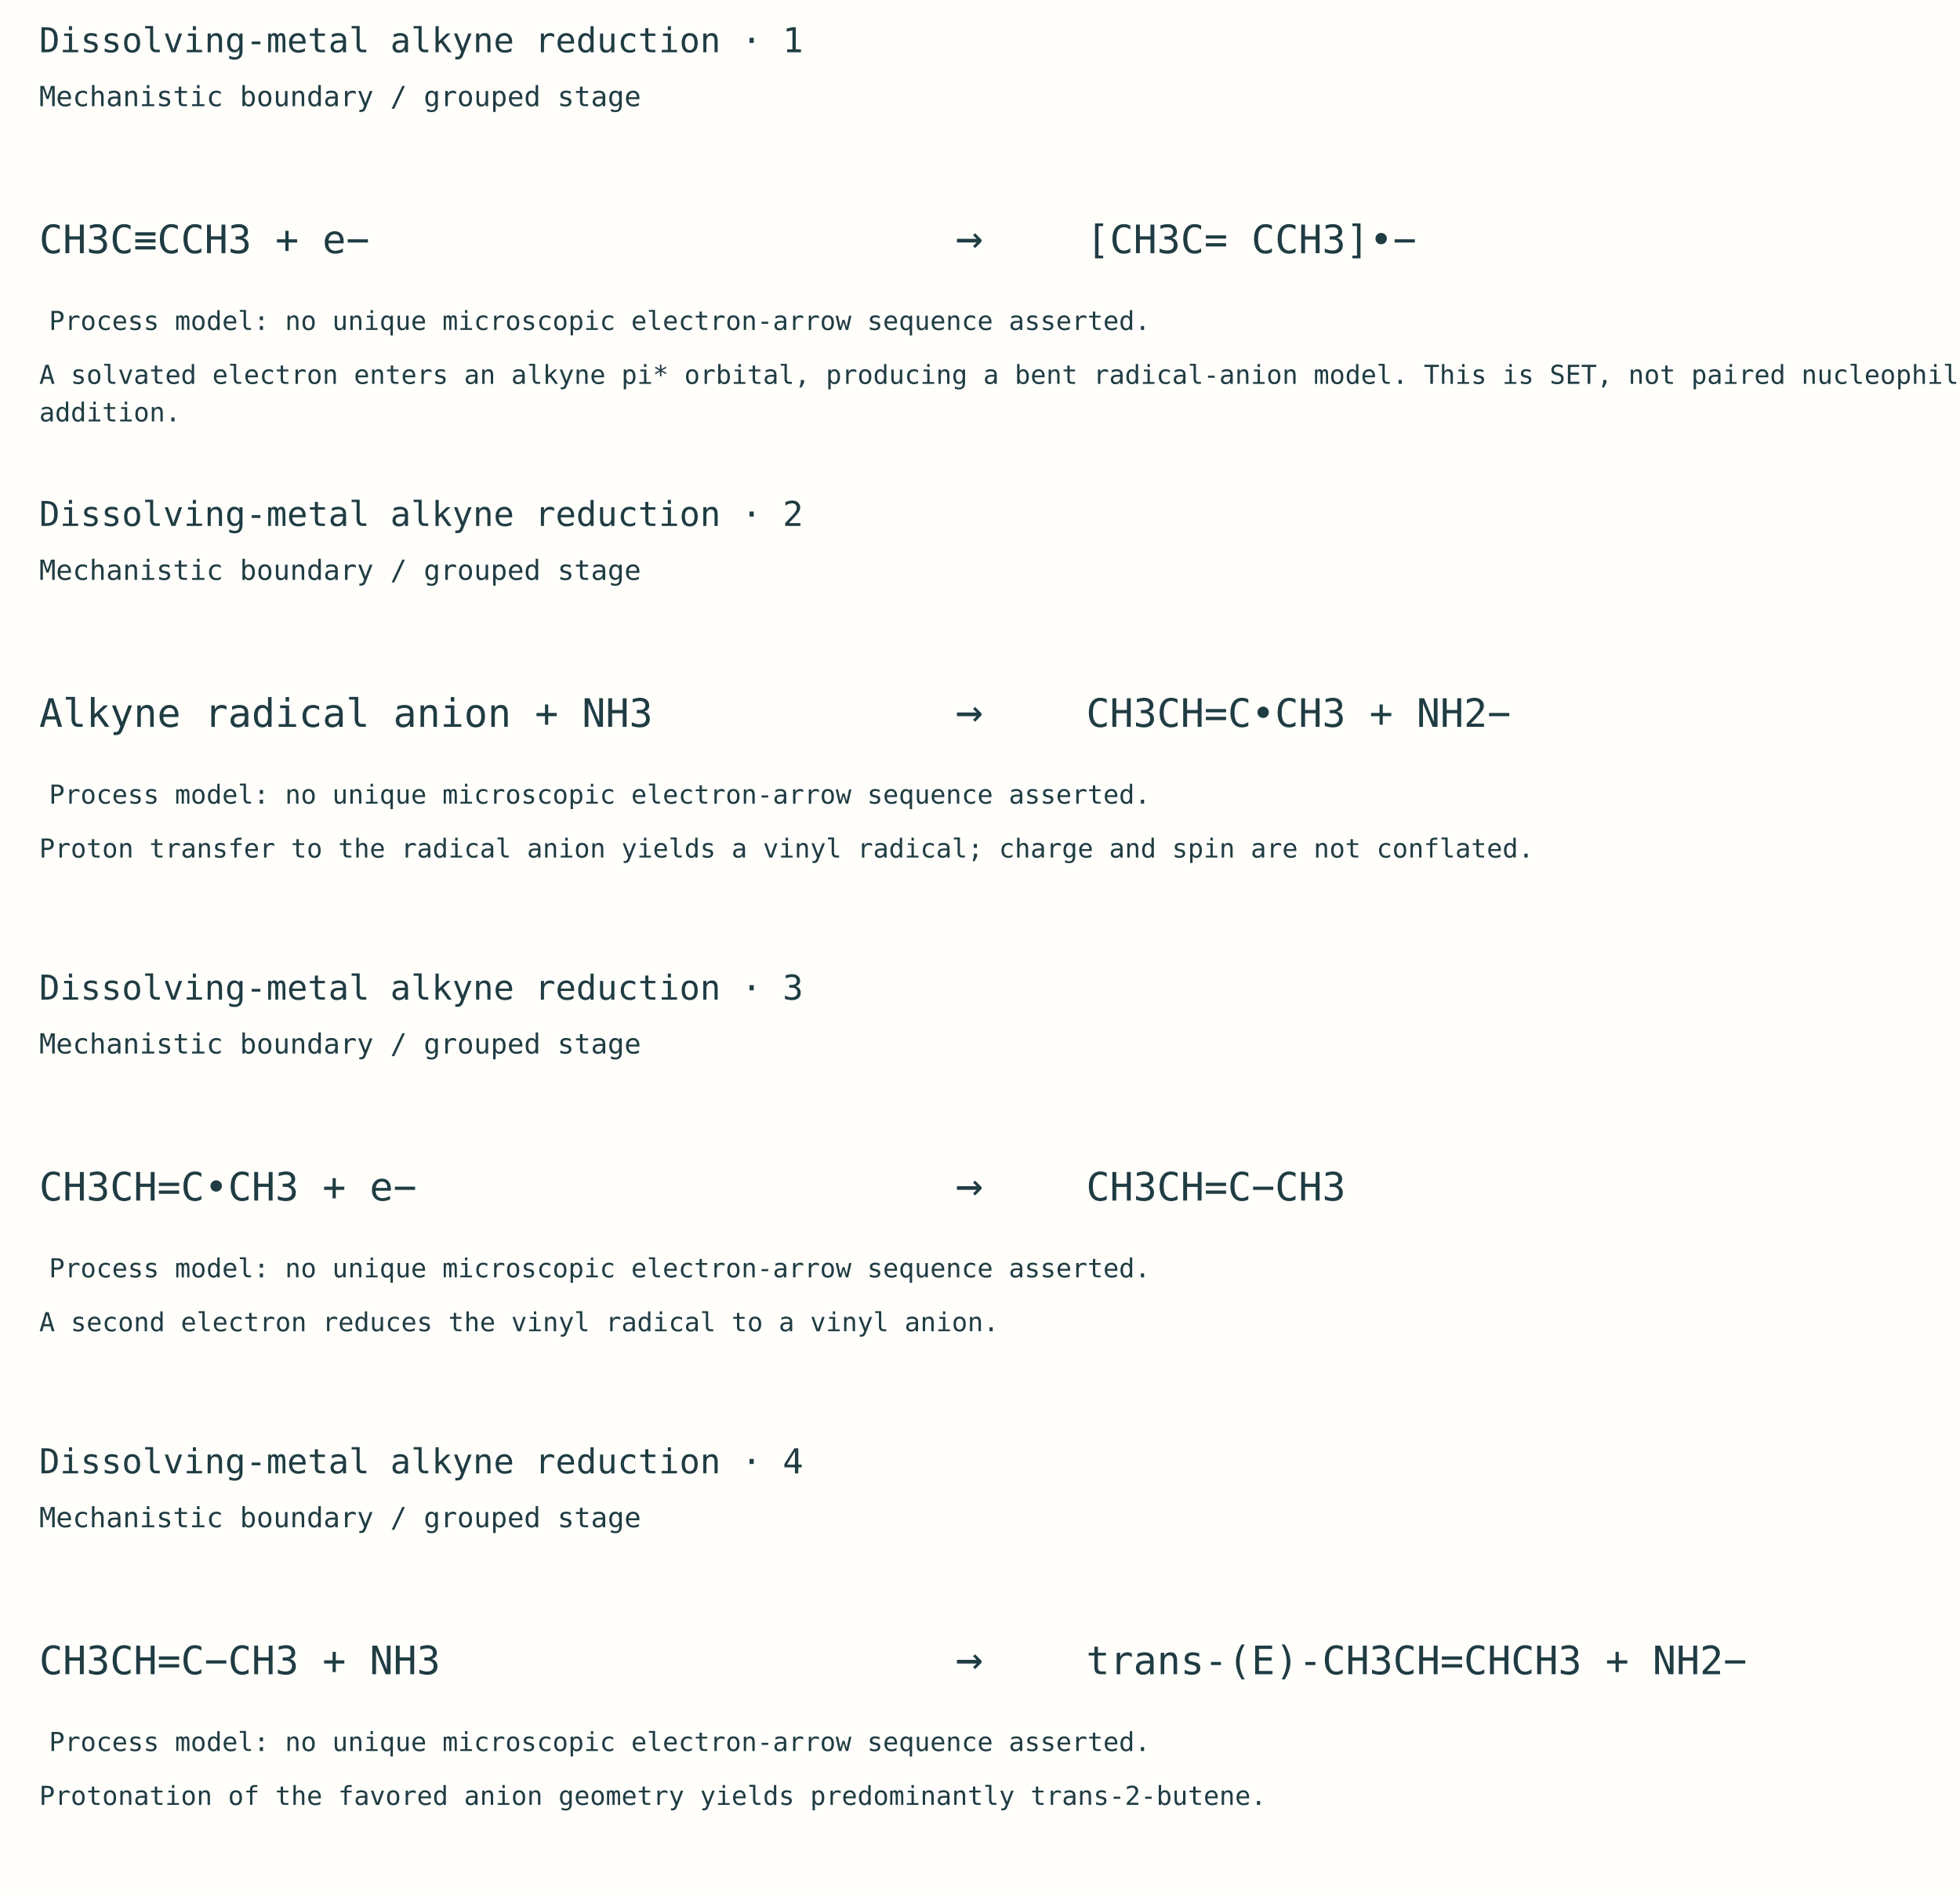
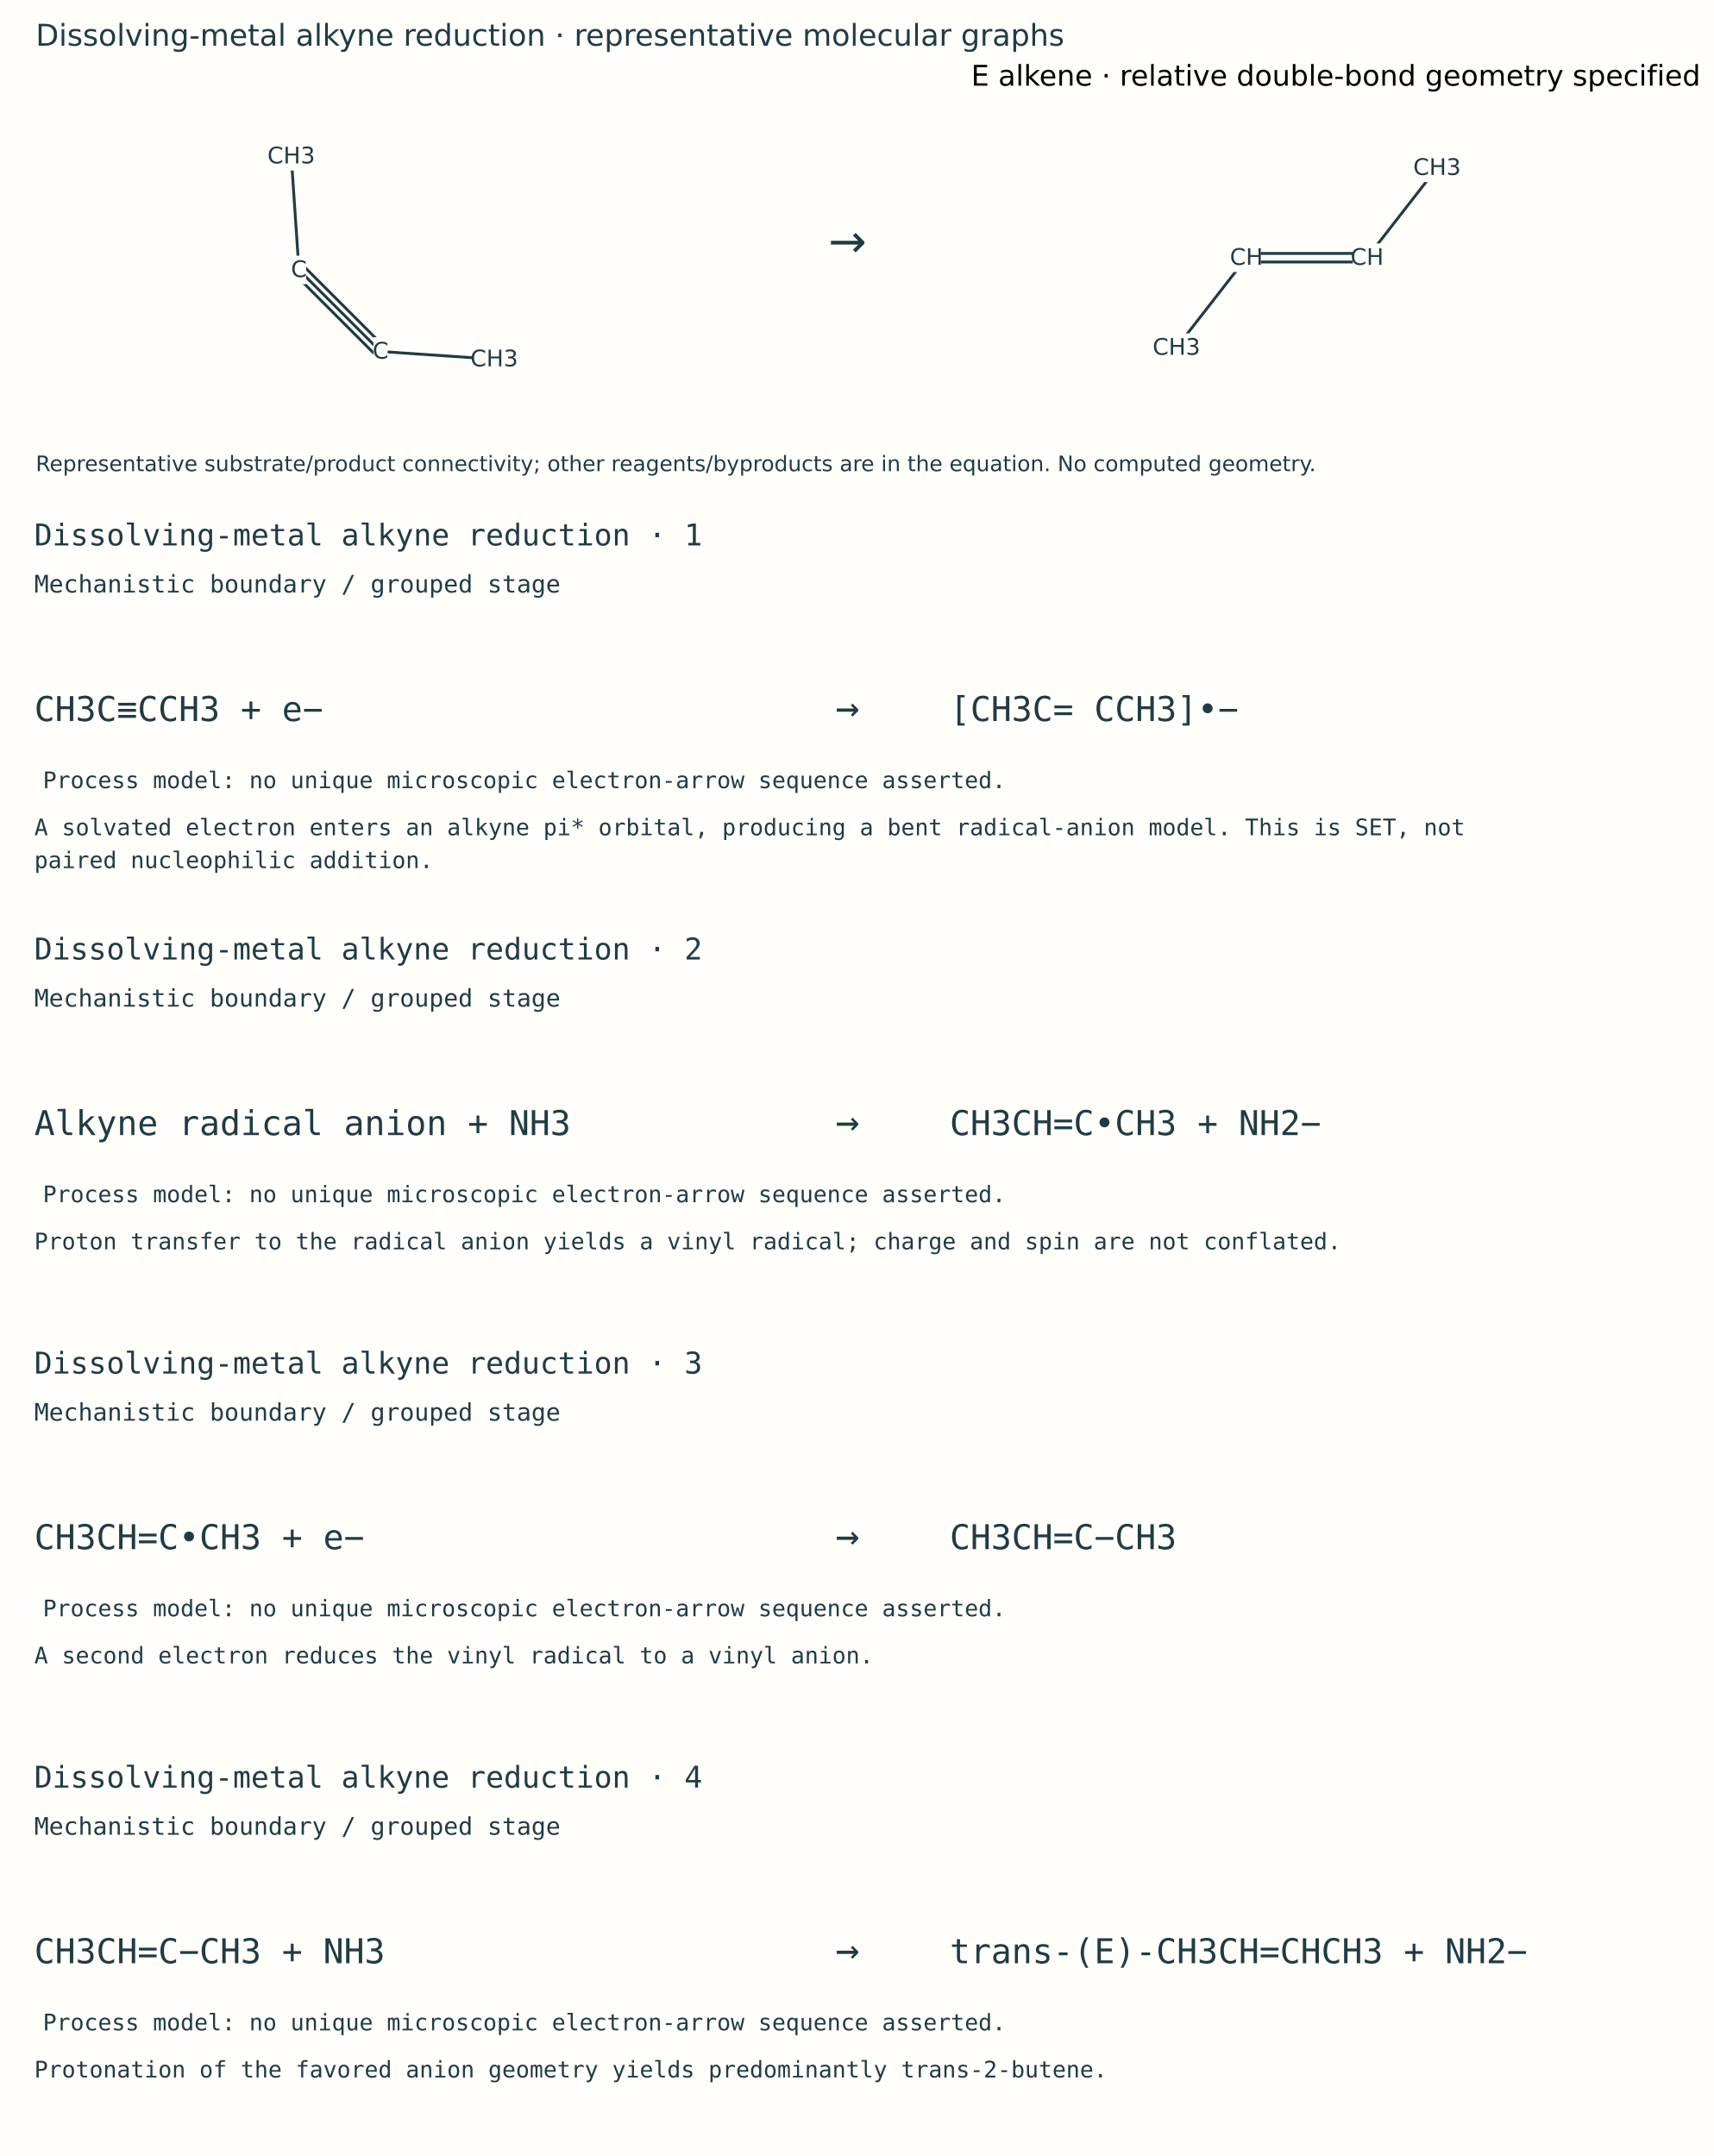
- <svg xmlns="http://www.w3.org/2000/svg" viewBox="0 0 1200 1160">
-   <g transform="translate(0,0)">
+ <svg xmlns="http://www.w3.org/2000/svg" viewBox="0 0 1200 1510">
+   <g font-family="DejaVu Sans,sans-serif">
+     <rect width="1200" height="350" fill="#fffefa" />
+     <text x="25" y="32" font-size="21" fill="#203c43">Dissolving-metal alkyne reduction · representative molecular graphs</text>
+     <path d="M346.07,251.57 L266.46,246.18" stroke="#203c43" stroke-width="2" fill="none" />
+     <path d="M263.49,249.15 L206.35,192.01" stroke="#203c43" stroke-width="2" fill="none" />
+     <path d="M266.46,246.18 L209.32,189.04" stroke="#203c43" stroke-width="2" fill="none" />
+     <path d="M269.43,243.21 L212.29,186.07" stroke="#203c43" stroke-width="2" fill="none" />
+     <path d="M209.32,189.04 L203.93,109.43" stroke="#203c43" stroke-width="2" fill="none" />
+     <rect x="331.07" y="241.57" width="30" height="20" fill="#fffefa" />
+     <text x="346.07" y="256.57" font-size="16" text-anchor="middle" fill="#203c43">CH3</text>
+     <rect x="261.46" y="236.18" width="10" height="20" fill="#fffefa" />
+     <text x="266.46" y="251.18" font-size="16" text-anchor="middle" fill="#203c43">C</text>
+     <rect x="204.32" y="179.04" width="10" height="20" fill="#fffefa" />
+     <text x="209.32" y="194.04" font-size="16" text-anchor="middle" fill="#203c43">C</text>
+     <rect x="188.93" y="99.43" width="30" height="20" fill="#fffefa" />
+     <text x="203.93" y="114.43" font-size="16" text-anchor="middle" fill="#203c43">CH3</text>
+     <path d="M823.76,243.48 L872.75,180.50" stroke="#203c43" stroke-width="2" fill="none" />
+     <path d="M872.75,177.50 L957.25,177.50" stroke="#203c43" stroke-width="2" fill="none" />
+     <path d="M872.75,183.50 L957.25,183.50" stroke="#203c43" stroke-width="2" fill="none" />
+     <path d="M957.25,180.50 L1006.24,117.52" stroke="#203c43" stroke-width="2" fill="none" />
+     <rect x="808.76" y="233.48" width="30" height="20" fill="#fffefa" />
+     <text x="823.76" y="248.48" font-size="16" text-anchor="middle" fill="#203c43">CH3</text>
+     <rect x="862.75" y="170.50" width="20" height="20" fill="#fffefa" />
+     <text x="872.75" y="185.50" font-size="16" text-anchor="middle" fill="#203c43">CH</text>
+     <rect x="947.25" y="170.50" width="20" height="20" fill="#fffefa" />
+     <text x="957.25" y="185.50" font-size="16" text-anchor="middle" fill="#203c43">CH</text>
+     <rect x="991.24" y="107.52" width="30" height="20" fill="#fffefa" />
+     <text x="1006.24" y="122.52" font-size="16" text-anchor="middle" fill="#203c43">CH3</text>
+     <text x="580" y="180" font-size="32" fill="#203c43">→</text>
+     <text x="25" y="330" font-size="15" fill="#203c43">Representative substrate/product connectivity; other reagents/byproducts are in the equation. No computed geometry.</text>
+     <text x="680" y="60" font-size="20">E alkene · relative double-bond geometry specified</text>
+   </g>
+   <g transform="translate(0,350)">
    <rect width="1200" height="290" fill="#fffefa" />
    <defs>
      <marker id="dissolving-metal-reduction-1-pair" viewBox="0 0 10 10" refX="9" refY="5" markerWidth="6" markerHeight="6" orient="auto">
        <path d="M1 1L9 5L1 9" fill="none" stroke="#aa6a4e" />
      </marker>
      <marker id="dissolving-metal-reduction-1-fish" viewBox="0 0 10 10" refX="9" refY="5" markerWidth="6" markerHeight="6" orient="auto">
        <path d="M1 1L9 5" fill="none" stroke="#aa6a4e" />
      </marker>
    </defs>
    <g fill="#203c43" font-family="DejaVu Sans Mono,monospace">
      <text x="24" y="32" font-size="21">Dissolving-metal alkyne reduction · 1</text>
      <text x="24" y="65" font-size="17">Mechanistic boundary / grouped stage</text>
      <text x="585" y="155" font-size="28">→</text>
      <text x="24.00" y="155" font-size="24.00">CH3C≡CCH3 + e−</text>
      <text x="665.00" y="155" font-size="24.00">[CH3C= CCH3]•−</text>
      <text x="30" y="202" font-size="16">Process model: no unique microscopic electron-arrow sequence asserted.</text>
-       <text x="24" y="235" font-size="16">A solvated electron enters an alkyne pi* orbital, producing a bent radical-anion model. This is SET, not paired nucleophilic</text>
-       <text x="24" y="258" font-size="16">addition.</text>
+       <text x="24" y="235" font-size="16">A solvated electron enters an alkyne pi* orbital, producing a bent radical-anion model. This is SET, not</text>
+       <text x="24" y="258" font-size="16">paired nucleophilic addition.</text>
    </g>
  </g>
-   <g transform="translate(0,290)">
+   <g transform="translate(0,640)">
    <rect width="1200" height="290" fill="#fffefa" />
    <defs>
      <marker id="dissolving-metal-reduction-2-pair" viewBox="0 0 10 10" refX="9" refY="5" markerWidth="6" markerHeight="6" orient="auto">
        <path d="M1 1L9 5L1 9" fill="none" stroke="#aa6a4e" />
      </marker>
      <marker id="dissolving-metal-reduction-2-fish" viewBox="0 0 10 10" refX="9" refY="5" markerWidth="6" markerHeight="6" orient="auto">
        <path d="M1 1L9 5" fill="none" stroke="#aa6a4e" />
      </marker>
    </defs>
    <g fill="#203c43" font-family="DejaVu Sans Mono,monospace">
      <text x="24" y="32" font-size="21">Dissolving-metal alkyne reduction · 2</text>
      <text x="24" y="65" font-size="17">Mechanistic boundary / grouped stage</text>
      <text x="585" y="155" font-size="28">→</text>
      <text x="24.00" y="155" font-size="24.00">Alkyne radical anion + NH3</text>
      <text x="665.00" y="155" font-size="24.00">CH3CH=C•CH3 + NH2−</text>
      <text x="30" y="202" font-size="16">Process model: no unique microscopic electron-arrow sequence asserted.</text>
      <text x="24" y="235" font-size="16">Proton transfer to the radical anion yields a vinyl radical; charge and spin are not conflated.</text>
    </g>
  </g>
-   <g transform="translate(0,580)">
+   <g transform="translate(0,930)">
    <rect width="1200" height="290" fill="#fffefa" />
    <defs>
      <marker id="dissolving-metal-reduction-3-pair" viewBox="0 0 10 10" refX="9" refY="5" markerWidth="6" markerHeight="6" orient="auto">
        <path d="M1 1L9 5L1 9" fill="none" stroke="#aa6a4e" />
      </marker>
      <marker id="dissolving-metal-reduction-3-fish" viewBox="0 0 10 10" refX="9" refY="5" markerWidth="6" markerHeight="6" orient="auto">
        <path d="M1 1L9 5" fill="none" stroke="#aa6a4e" />
      </marker>
    </defs>
    <g fill="#203c43" font-family="DejaVu Sans Mono,monospace">
      <text x="24" y="32" font-size="21">Dissolving-metal alkyne reduction · 3</text>
      <text x="24" y="65" font-size="17">Mechanistic boundary / grouped stage</text>
      <text x="585" y="155" font-size="28">→</text>
      <text x="24.00" y="155" font-size="24.00">CH3CH=C•CH3 + e−</text>
      <text x="665.00" y="155" font-size="24.00">CH3CH=C−CH3</text>
      <text x="30" y="202" font-size="16">Process model: no unique microscopic electron-arrow sequence asserted.</text>
      <text x="24" y="235" font-size="16">A second electron reduces the vinyl radical to a vinyl anion.</text>
    </g>
  </g>
-   <g transform="translate(0,870)">
+   <g transform="translate(0,1220)">
    <rect width="1200" height="290" fill="#fffefa" />
    <defs>
      <marker id="dissolving-metal-reduction-4-pair" viewBox="0 0 10 10" refX="9" refY="5" markerWidth="6" markerHeight="6" orient="auto">
        <path d="M1 1L9 5L1 9" fill="none" stroke="#aa6a4e" />
      </marker>
      <marker id="dissolving-metal-reduction-4-fish" viewBox="0 0 10 10" refX="9" refY="5" markerWidth="6" markerHeight="6" orient="auto">
        <path d="M1 1L9 5" fill="none" stroke="#aa6a4e" />
      </marker>
    </defs>
    <g fill="#203c43" font-family="DejaVu Sans Mono,monospace">
      <text x="24" y="32" font-size="21">Dissolving-metal alkyne reduction · 4</text>
      <text x="24" y="65" font-size="17">Mechanistic boundary / grouped stage</text>
      <text x="585" y="155" font-size="28">→</text>
      <text x="24.00" y="155" font-size="24.00">CH3CH=C−CH3 + NH3</text>
      <text x="665.00" y="155" font-size="24.00">trans-(E)-CH3CH=CHCH3 + NH2−</text>
      <text x="30" y="202" font-size="16">Process model: no unique microscopic electron-arrow sequence asserted.</text>
      <text x="24" y="235" font-size="16">Protonation of the favored anion geometry yields predominantly trans-2-butene.</text>
    </g>
  </g>
</svg>
